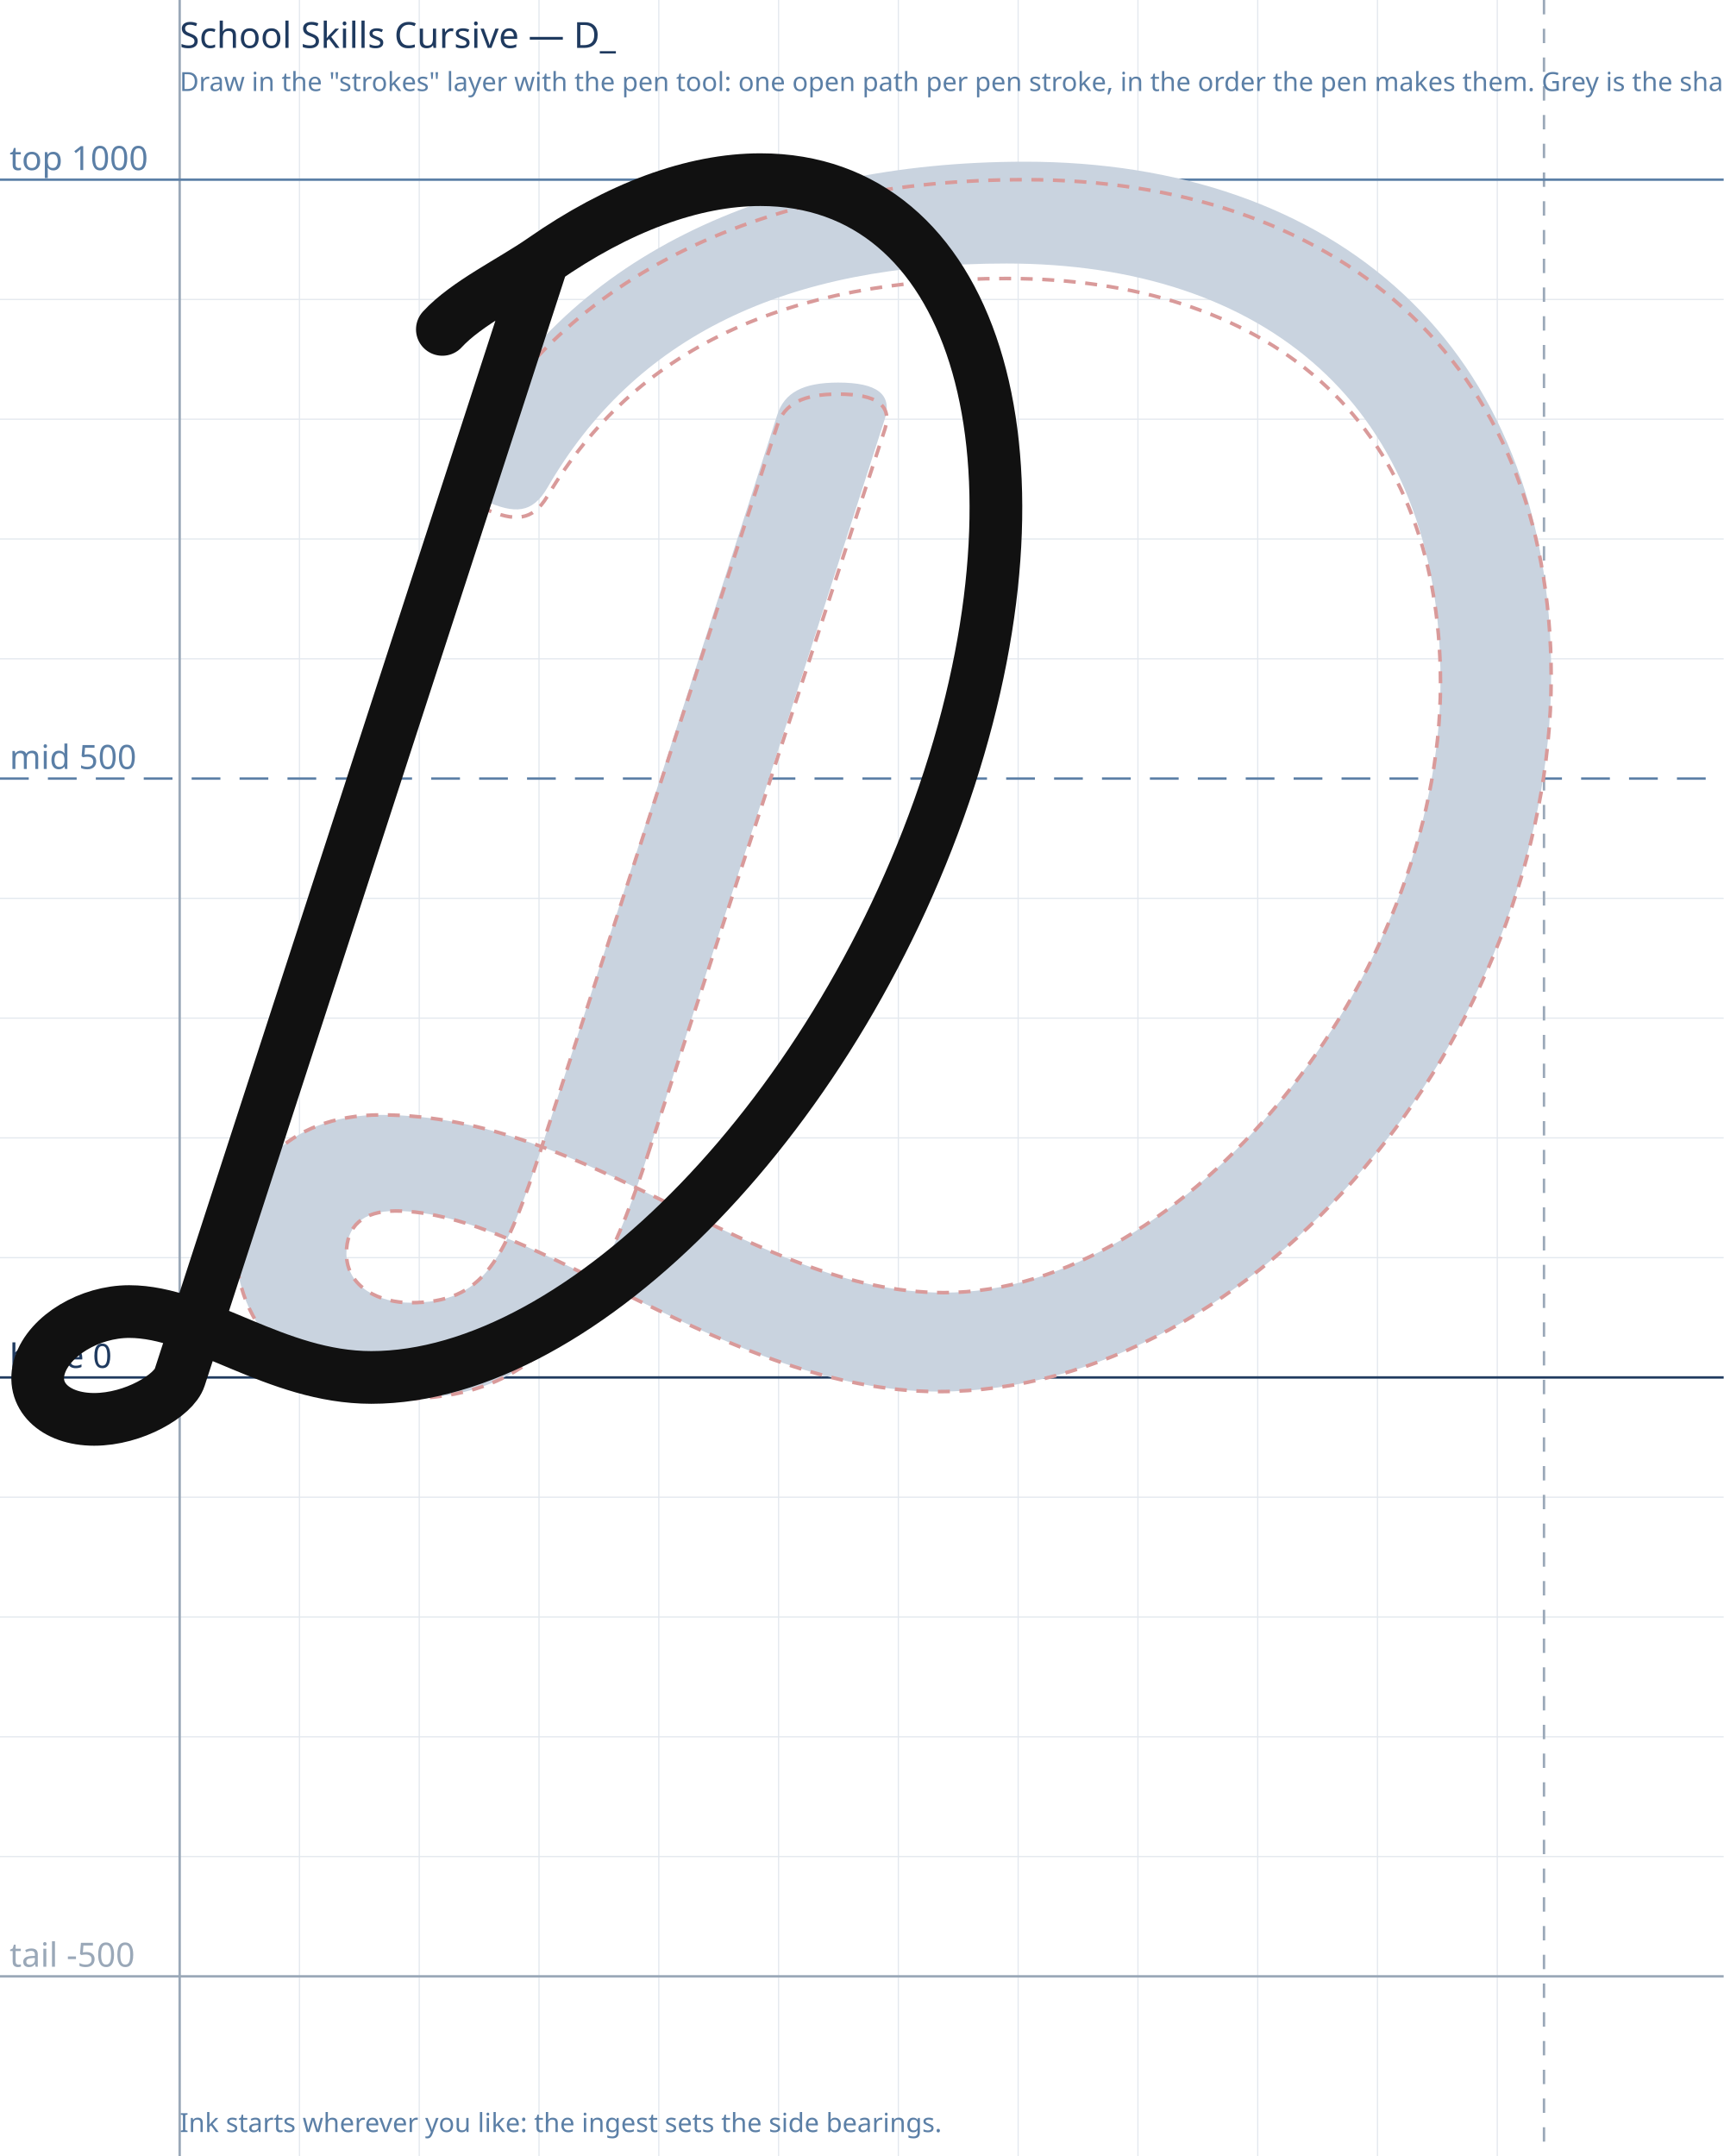
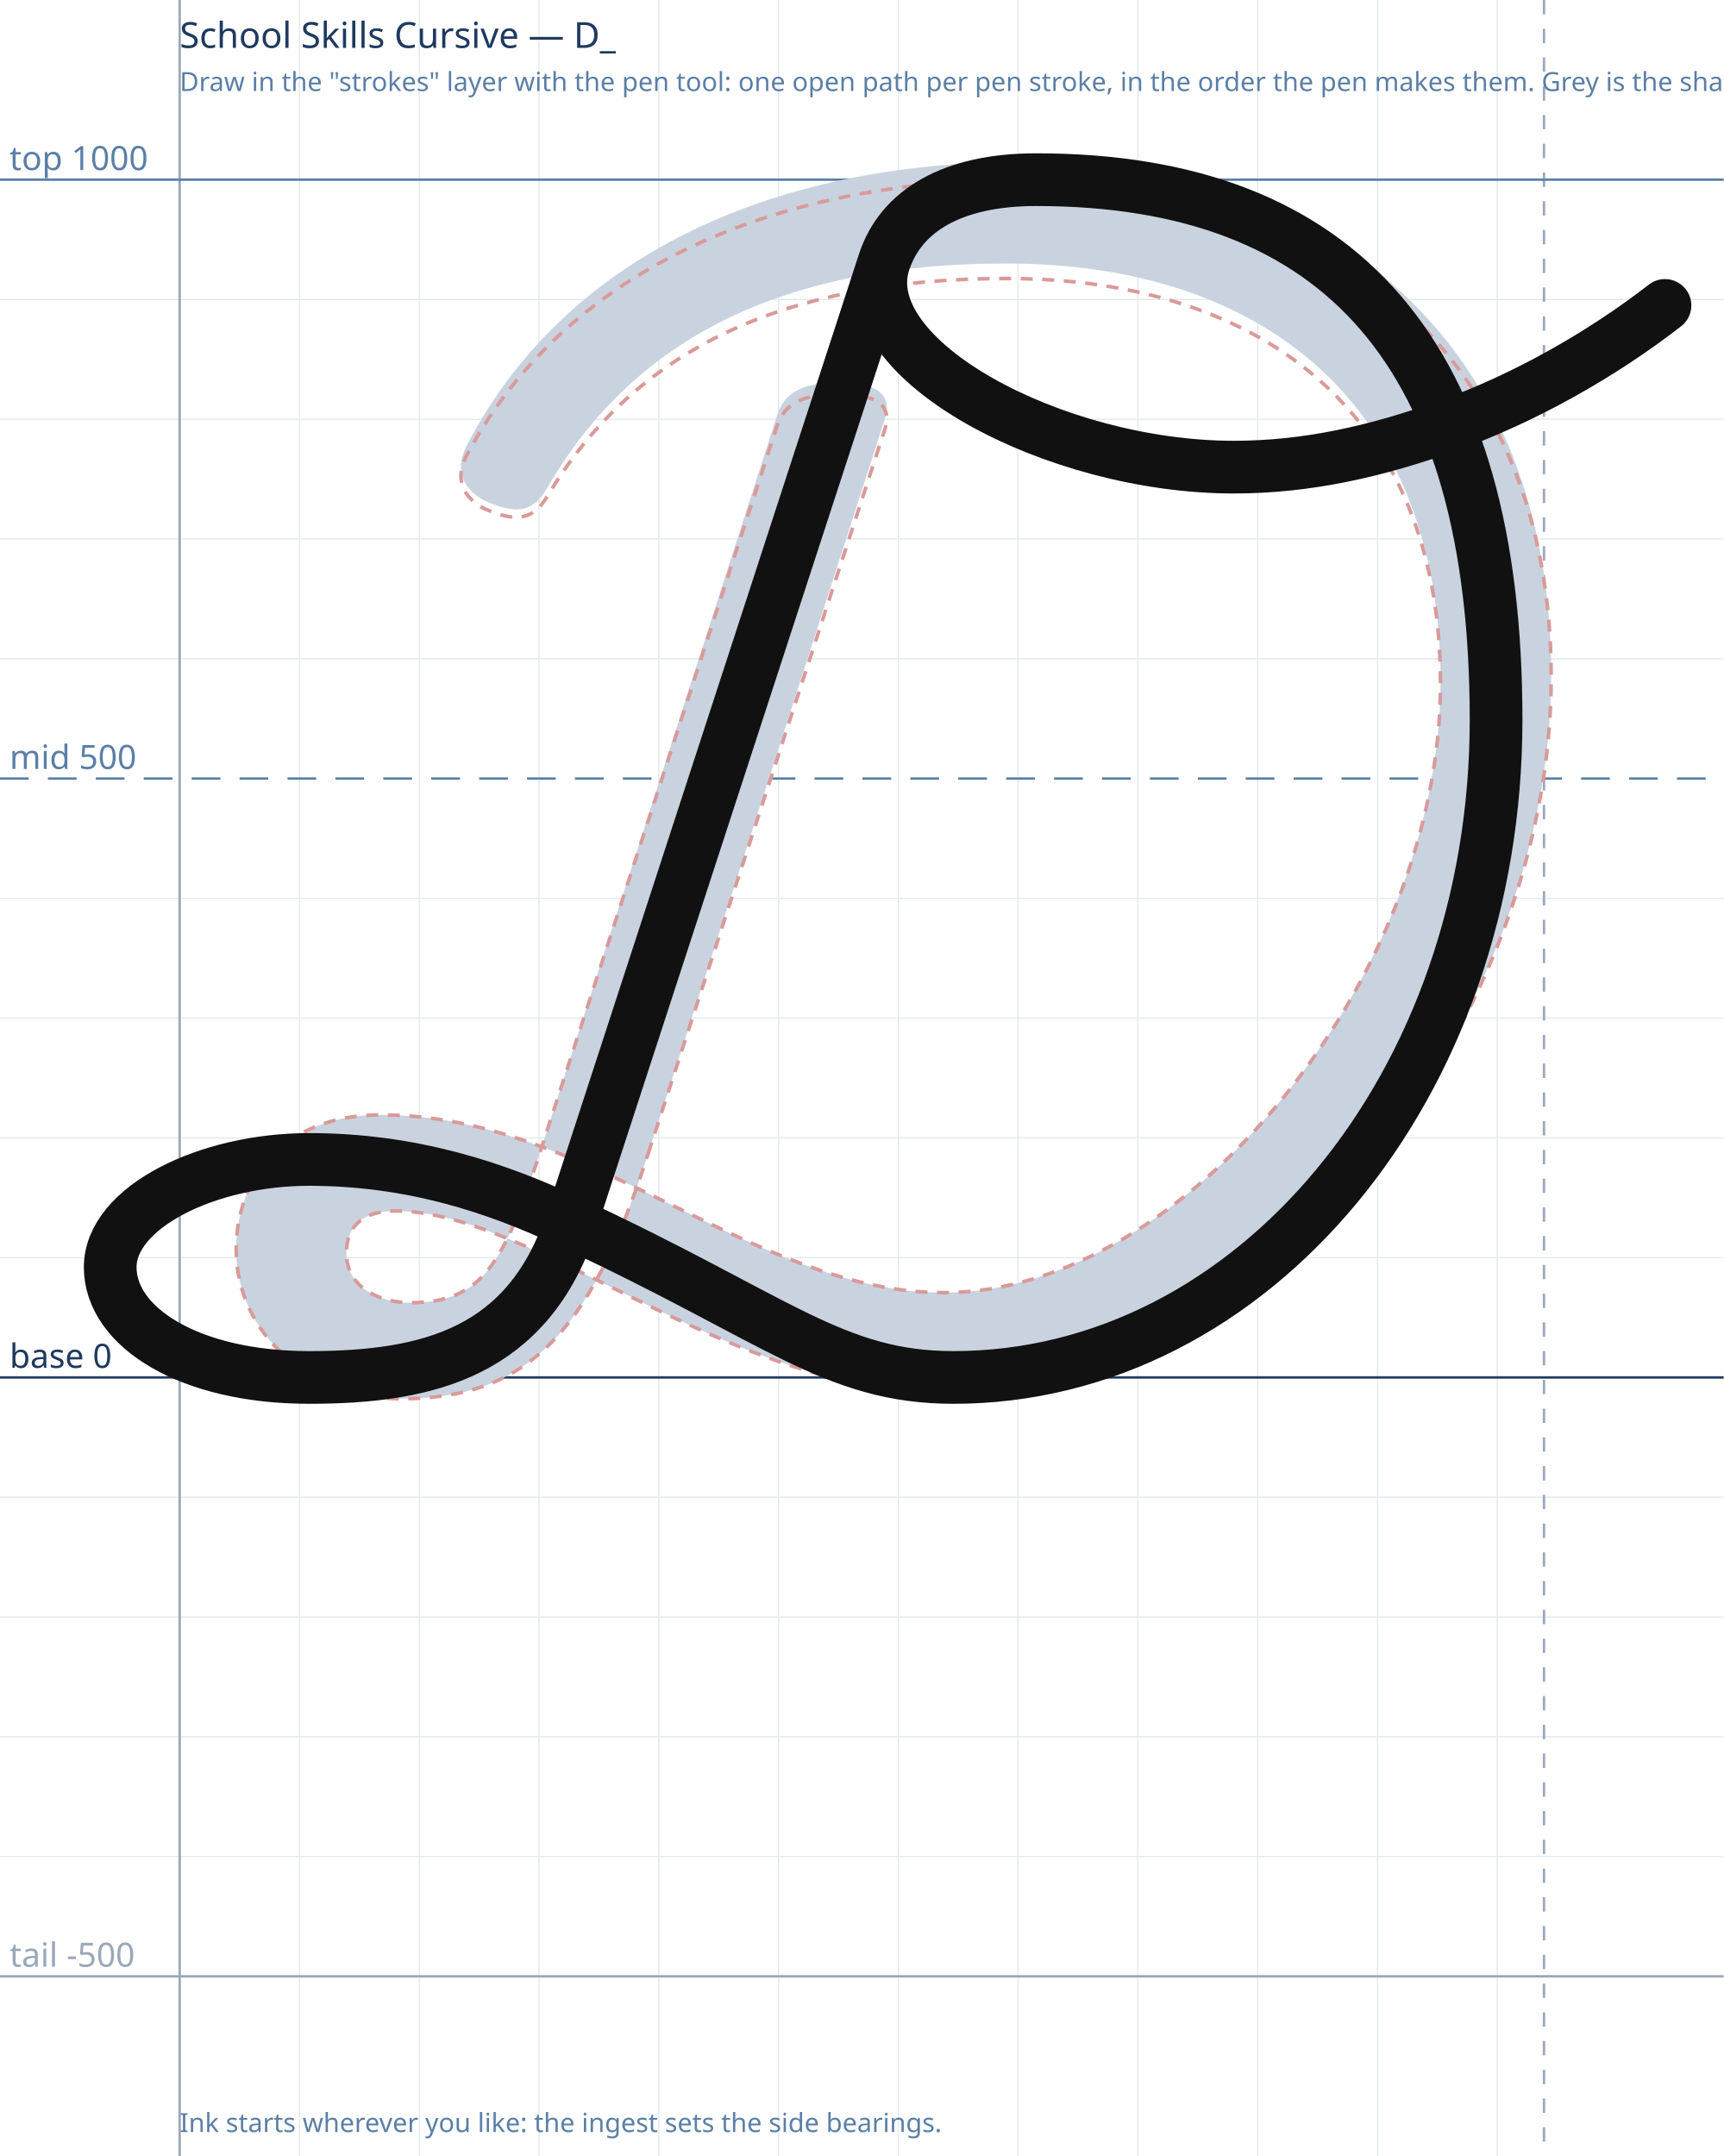
<svg xmlns="http://www.w3.org/2000/svg" width="719.5" height="900" viewBox="0 0 1439 1800" data-hand="cursive" data-glyph="D_" data-units="1000" data-origin="150" data-baseline="1150">
  <g id="ruling">
    <line x1="0" y1="1550" x2="1439" y2="1550" stroke="#e3e8ee" stroke-width="1" />
    <line x1="0" y1="1450" x2="1439" y2="1450" stroke="#e3e8ee" stroke-width="1" />
    <line x1="0" y1="1350" x2="1439" y2="1350" stroke="#e3e8ee" stroke-width="1" />
    <line x1="0" y1="1250" x2="1439" y2="1250" stroke="#e3e8ee" stroke-width="1" />
    <line x1="0" y1="1050" x2="1439" y2="1050" stroke="#e3e8ee" stroke-width="1" />
    <line x1="0" y1="950" x2="1439" y2="950" stroke="#e3e8ee" stroke-width="1" />
    <line x1="0" y1="850" x2="1439" y2="850" stroke="#e3e8ee" stroke-width="1" />
    <line x1="0" y1="750" x2="1439" y2="750" stroke="#e3e8ee" stroke-width="1" />
    <line x1="0" y1="550" x2="1439" y2="550" stroke="#e3e8ee" stroke-width="1" />
    <line x1="0" y1="450" x2="1439" y2="450" stroke="#e3e8ee" stroke-width="1" />
    <line x1="0" y1="350" x2="1439" y2="350" stroke="#e3e8ee" stroke-width="1" />
    <line x1="0" y1="250" x2="1439" y2="250" stroke="#e3e8ee" stroke-width="1" />
    <line x1="150" y1="0" x2="150" y2="1800" stroke="#e3e8ee" stroke-width="1" />
    <line x1="250" y1="0" x2="250" y2="1800" stroke="#e3e8ee" stroke-width="1" />
    <line x1="350" y1="0" x2="350" y2="1800" stroke="#e3e8ee" stroke-width="1" />
    <line x1="450" y1="0" x2="450" y2="1800" stroke="#e3e8ee" stroke-width="1" />
    <line x1="550" y1="0" x2="550" y2="1800" stroke="#e3e8ee" stroke-width="1" />
    <line x1="650" y1="0" x2="650" y2="1800" stroke="#e3e8ee" stroke-width="1" />
    <line x1="750" y1="0" x2="750" y2="1800" stroke="#e3e8ee" stroke-width="1" />
    <line x1="850" y1="0" x2="850" y2="1800" stroke="#e3e8ee" stroke-width="1" />
    <line x1="950" y1="0" x2="950" y2="1800" stroke="#e3e8ee" stroke-width="1" />
    <line x1="1050" y1="0" x2="1050" y2="1800" stroke="#e3e8ee" stroke-width="1" />
    <line x1="1150" y1="0" x2="1150" y2="1800" stroke="#e3e8ee" stroke-width="1" />
    <line x1="1250" y1="0" x2="1250" y2="1800" stroke="#e3e8ee" stroke-width="1" />
    <line x1="150" y1="0" x2="150" y2="1800" stroke="#9aa8b8" stroke-width="2" />
    <line x1="1289" y1="0" x2="1289" y2="1800" stroke="#9aa8b8" stroke-width="2" stroke-dasharray="12 12" />
    <line x1="0" y1="150" x2="1439" y2="150" stroke="#5b7fa6" stroke-width="2" />
    <text x="8" y="142" font-family="sans-serif" font-size="28" fill="#5b7fa6">top 1000</text>
    <line x1="0" y1="650" x2="1439" y2="650" stroke="#5b7fa6" stroke-width="2" stroke-dasharray="24 16" />
    <text x="8" y="642" font-family="sans-serif" font-size="28" fill="#5b7fa6">mid 500</text>
    <line x1="0" y1="1150" x2="1439" y2="1150" stroke="#1f3a5f" stroke-width="2" />
    <text x="8" y="1142" font-family="sans-serif" font-size="28" fill="#1f3a5f">base 0</text>
    <line x1="0" y1="1650" x2="1439" y2="1650" stroke="#9aa8b8" stroke-width="2" />
    <text x="8" y="1642" font-family="sans-serif" font-size="28" fill="#9aa8b8">tail -500</text>
  </g>
  <g id="outline-body">
    <path d="M 541 963.4 L 738.8 349.4 C 745 329.2 732.2 319.4 699.8 319.4 C 670.6 319.4 654.8 327.6 648.8 346.6 L 453.4 954 C 421.2 1054.4 403.8 1087.6 342.4 1087.6 C 318 1087.6 289.2 1075.4 289.2 1046.4 C 289.2 1023.8 302.8 1011 330.2 1011 C 445.8 1011 607.4 1161.8 783.4 1161.8 C 1050 1161.8 1295 861.8 1295 562.8 C 1295 287 1112.2 135 855.8 135 C 640.8 135 469.8 216.4 389.2 372.8 C 379.6 392 386 408.4 405 418.2 C 429.8 429.2 444.4 428.8 457 407.2 C 530 281 655.4 220 840.2 220 C 1054.4 220 1202.6 337.6 1202.6 568.4 C 1202.6 816.8 989 1079.2 788 1079.2 C 628.2 1079.2 493 930.8 318 930.8 C 238 930.8 197.2 982.6 197.2 1043 C 197.2 1114.6 260.4 1167.8 334.4 1167.8 C 438 1167.8 492 1116.4 541 963.4 Z" fill="#c9d3df" fill-rule="evenodd" />
  </g>
  <g id="outline-reach">
    <path d="M 541 963.4 L 738.8 358.155 C 745 338.544 732.2 329.029 699.8 329.029 C 670.6 329.029 654.8 336.99 648.8 355.437 L 453.4 954 C 421.2 1054.4 403.8 1087.6 342.4 1087.6 C 318 1087.6 289.2 1075.4 289.2 1046.4 C 289.2 1023.8 302.8 1011 330.2 1011 C 445.8 1011 607.4 1161.8 783.4 1161.8 C 1050 1161.8 1295 861.8 1295 565.34 C 1295 297.573 1112.2 150 855.8 150 C 640.8 150 469.8 229.029 389.2 380.874 C 379.6 399.515 386 415.437 405 424.951 C 429.8 435.631 444.4 435.243 457 414.272 C 530 291.748 655.4 232.524 840.2 232.524 C 1054.4 232.524 1202.6 346.699 1202.6 570.777 C 1202.6 816.8 989 1079.2 788 1079.2 C 628.2 1079.2 493 930.8 318 930.8 C 238 930.8 197.2 982.6 197.2 1043 C 197.2 1114.6 260.4 1167.8 334.4 1167.8 C 438 1167.8 492 1116.4 541 963.4 Z" fill="none" stroke="#d99a9a" stroke-width="3" stroke-dasharray="10 8" fill-rule="evenodd" />
  </g>
  <g id="notes">
    <text x="150" y="40" font-family="sans-serif" font-size="30" fill="#1f3a5f">School Skills Cursive — D_</text>
    <text x="150" y="76" font-family="sans-serif" font-size="22" fill="#5b7fa6">Draw in the "strokes" layer with the pen tool: one open path per pen stroke, in the order the pen makes them. Grey is the shape; red dashes are how far the tall or hanging part goes.</text>
    <text x="150" y="1780" font-family="sans-serif" font-size="22" fill="#5b7fa6">Ink starts wherever you like: the ingest sets the side bearings.</text>
  </g>
  <g id="strokes">
-     <path id="stroke-1" d="M 453.2 217 L 150 1150 C 145.2 1164.9 111.8 1185 78.6 1185 C 45.5 1185 25.2 1164.9 33.2 1140 C 41.3 1115.1 74.7 1095 107.9 1095 C 167.9 1095 230 1150 310 1150 C 486.7 1150 702.7 926.1 792.5 650 C 882.2 373.9 811.7 150 634.9 150 C 578.7 150 516.1 173.1 453.2 217 C 427.3 235 389.5 253 369.3 275" fill="none" stroke="#111" stroke-width="44" stroke-linecap="round" stroke-linejoin="round" />
+     <path d="M 738 219 L 477 1020 C 441 1129 358 1150 258 1150 S 92 1108 92 1058 S 173 968 258 968 S 414 991 477 1021 C 649 1101 696 1150 796 1150 C 1046 1150 1249 906 1249 601 S 1120 150 865 150 C 795 150 752 176 738 219 C 712 300 880 390 1030 390 C 1091 390 1149 377 1210 355 S 1336 297 1390 255" fill="none" stroke="#111" stroke-width="44" stroke-linecap="round" stroke-linejoin="round" />
  </g>
</svg>
